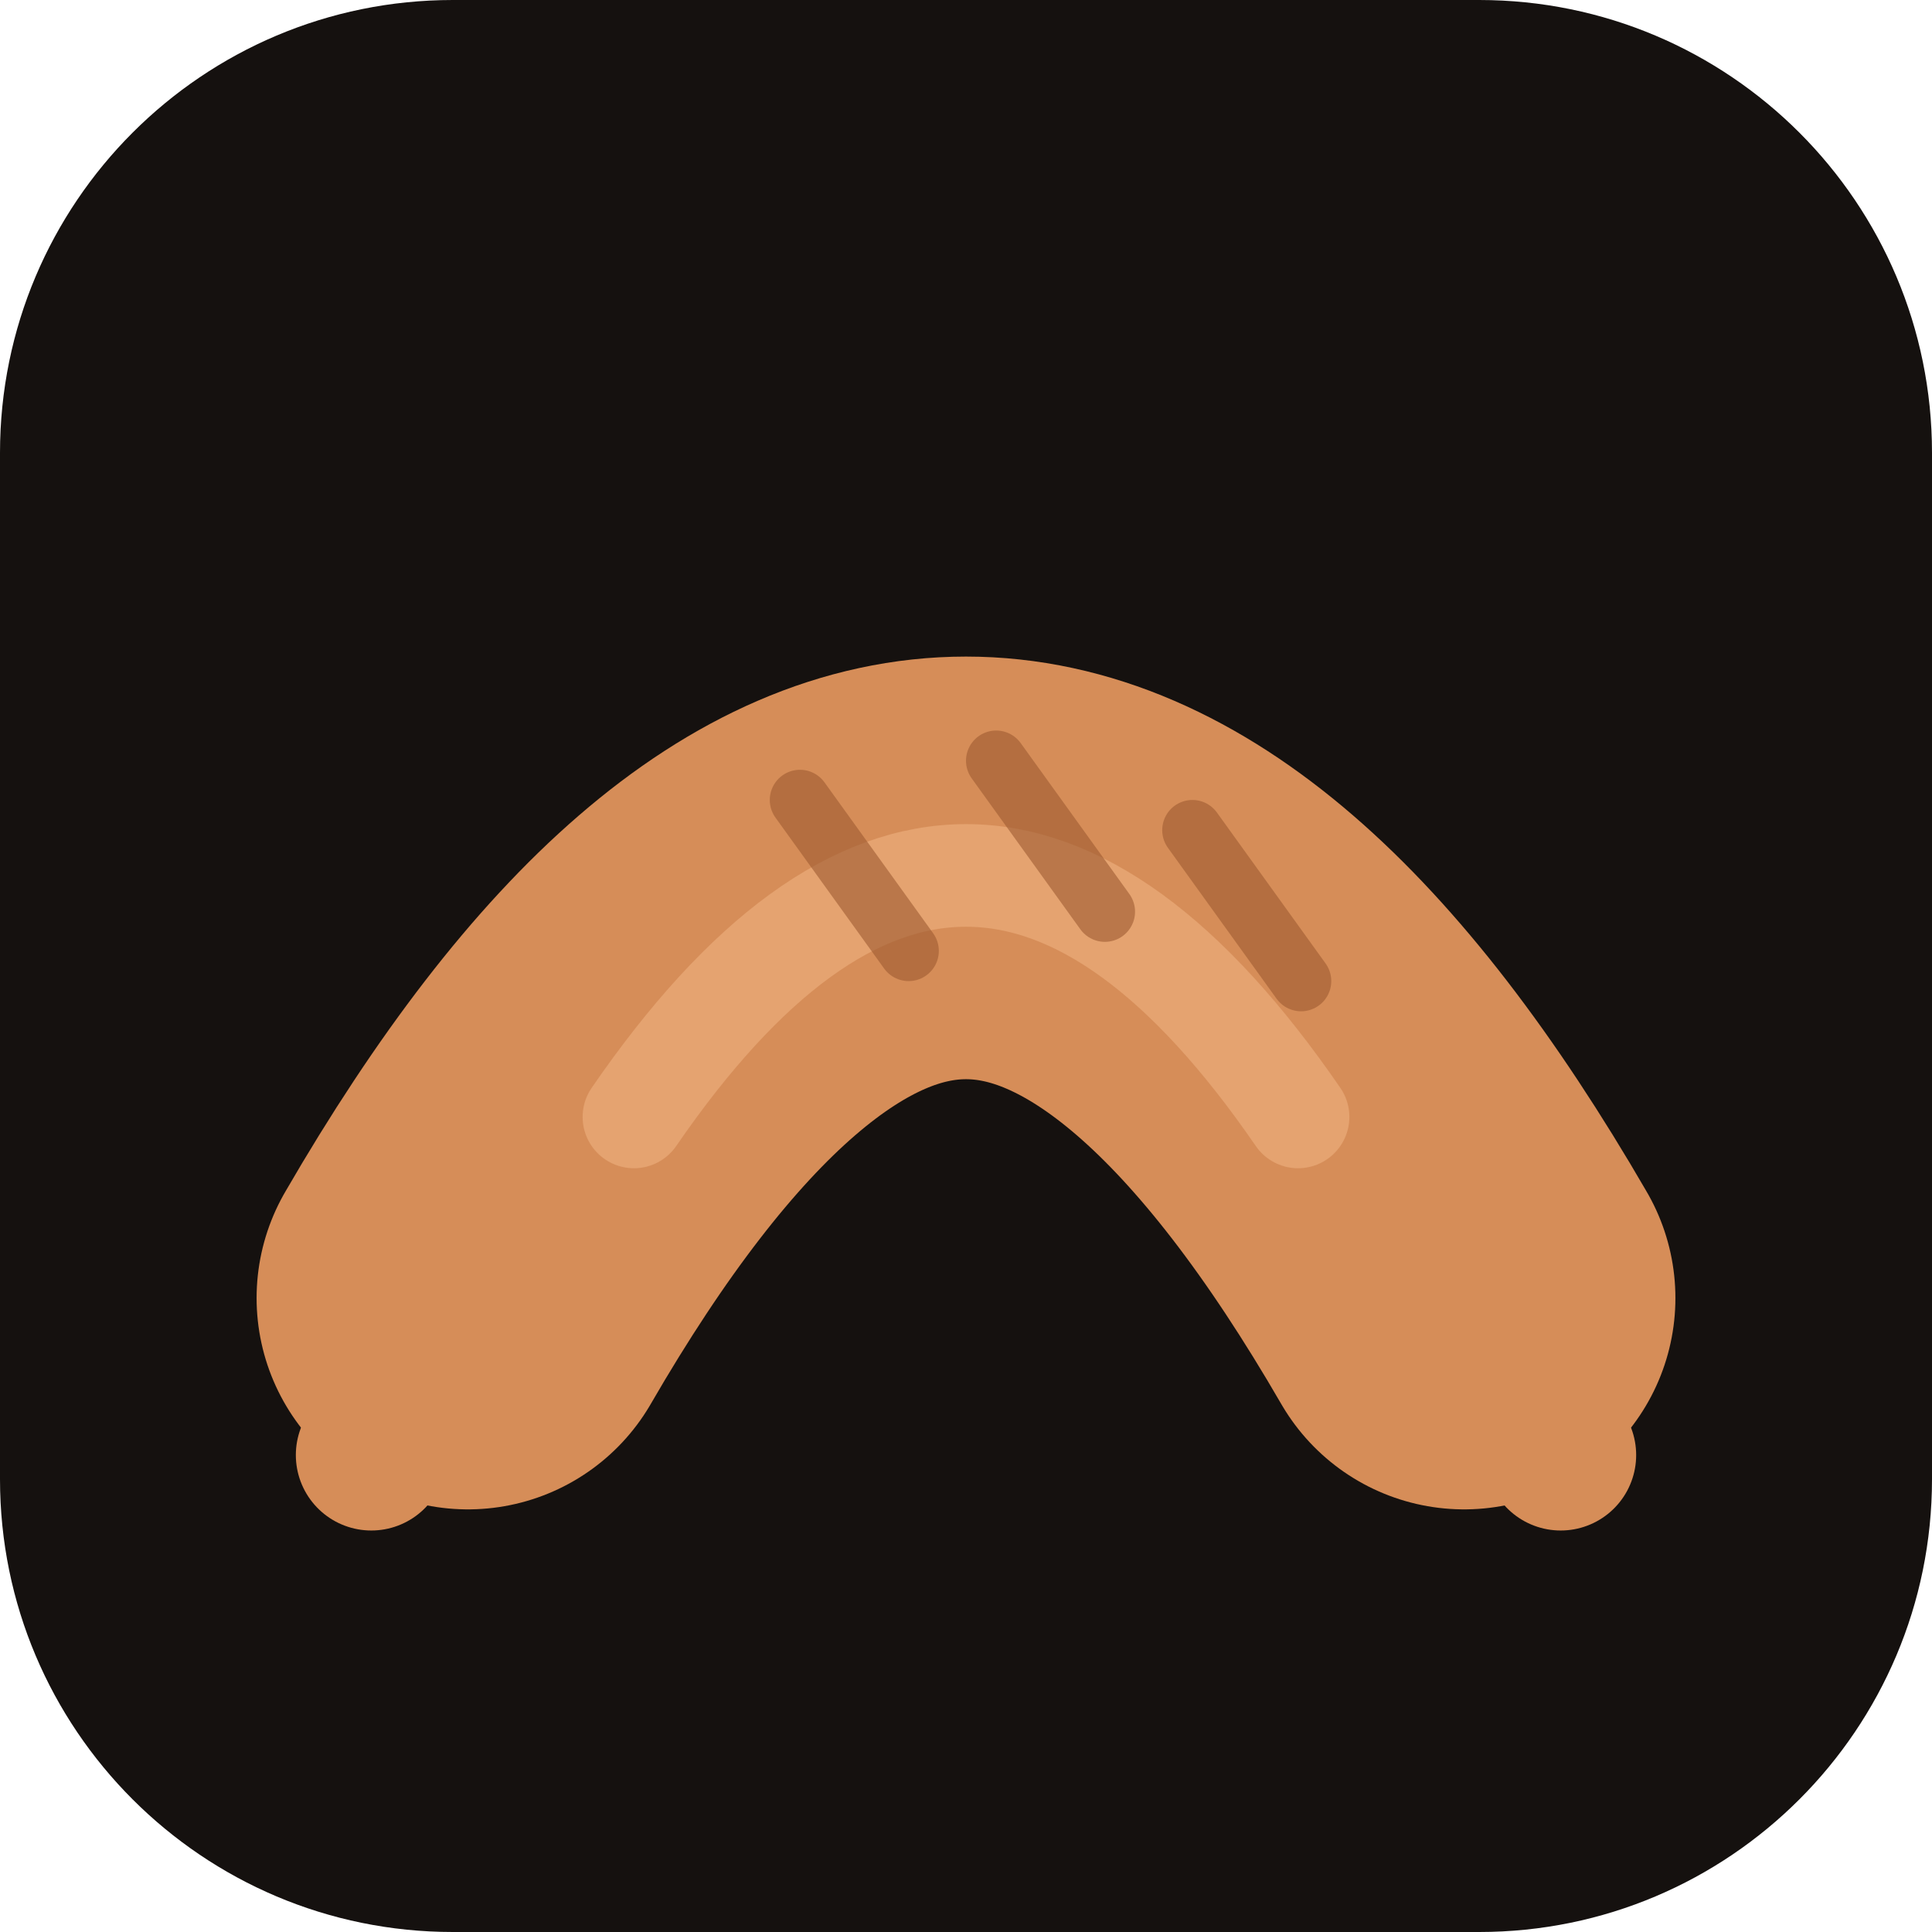
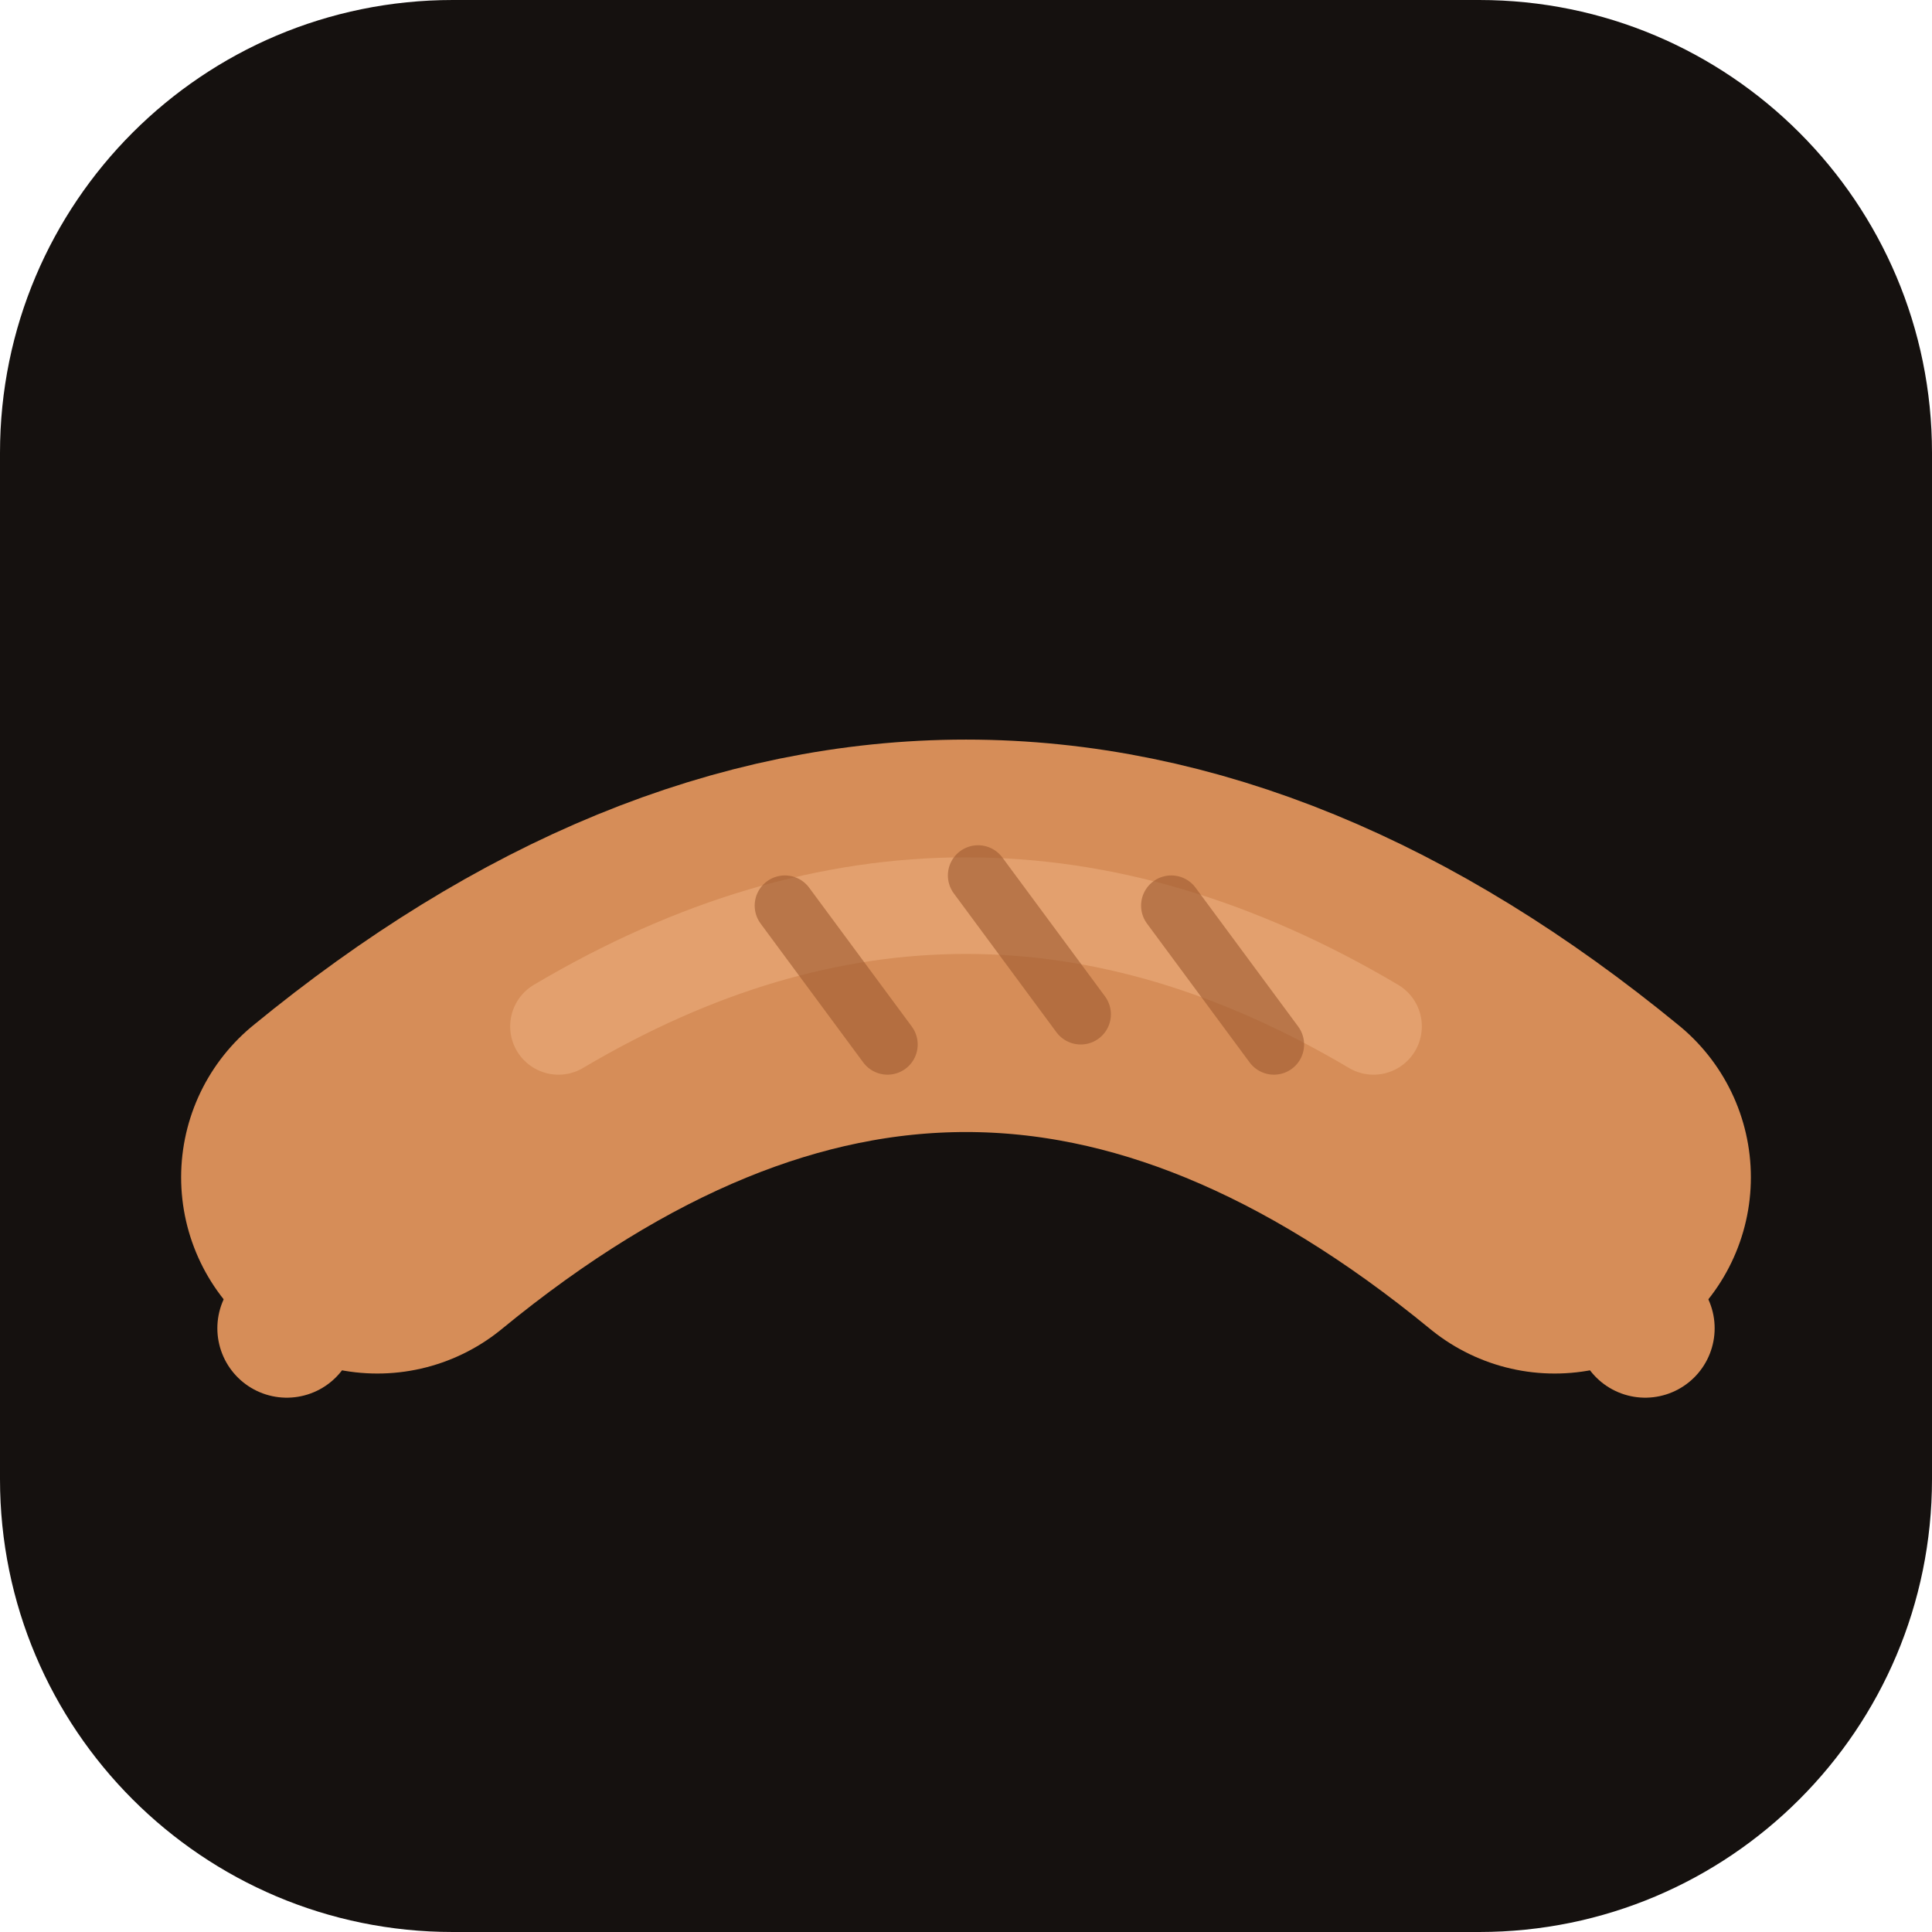
<svg xmlns="http://www.w3.org/2000/svg" width="64" height="64" viewBox="0 0 64 64" role="img" aria-label="The Sausage Guy">
  <rect width="64" height="64" rx="15" fill="#15110f" />
-   <path d="M15.5 43 Q32 14.5 48.5 43" fill="none" stroke="#d68d58" stroke-width="14" stroke-linecap="round" />
-   <path d="M21 37 Q32 21 43 37" fill="none" stroke="#f0b483" stroke-width="3.4" stroke-linecap="round" opacity="0.55" />
+   <path d="M12.5 39 Q32 23 51.5 39" fill="none" stroke="#d68d58" stroke-width="13" stroke-linecap="round" />
+   <path d="M18.5 34 Q32 26 45.5 34" fill="none" stroke="#f0b483" stroke-width="3.2" stroke-linecap="round" opacity="0.5" />
  <g stroke="#9c5a30" stroke-width="2" stroke-linecap="round" opacity="0.6">
-     <path d="M26.5 26.5 l3.6 5" />
-     <path d="M33 25.2 l3.6 5" />
-     <path d="M39.5 27.5 l3.6 5" />
+     <path d="M26 30 l3.4 4.6" />
+     <path d="M32.4 29 l3.4 4.6" />
+     <path d="M38.8 30 l3.4 4.6" />
  </g>
-   <g stroke="#d68d58" stroke-width="5" stroke-linecap="round">
-     <path d="M15.5 43 l-3.2 5.2" />
-     <path d="M48.5 43 l3.2 5.2" />
+   <g stroke="#d68d58" stroke-width="4.6" stroke-linecap="round">
+     <path d="M12.5 39 l-3 5" />
+     <path d="M51.5 39 l3 5" />
  </g>
</svg>
